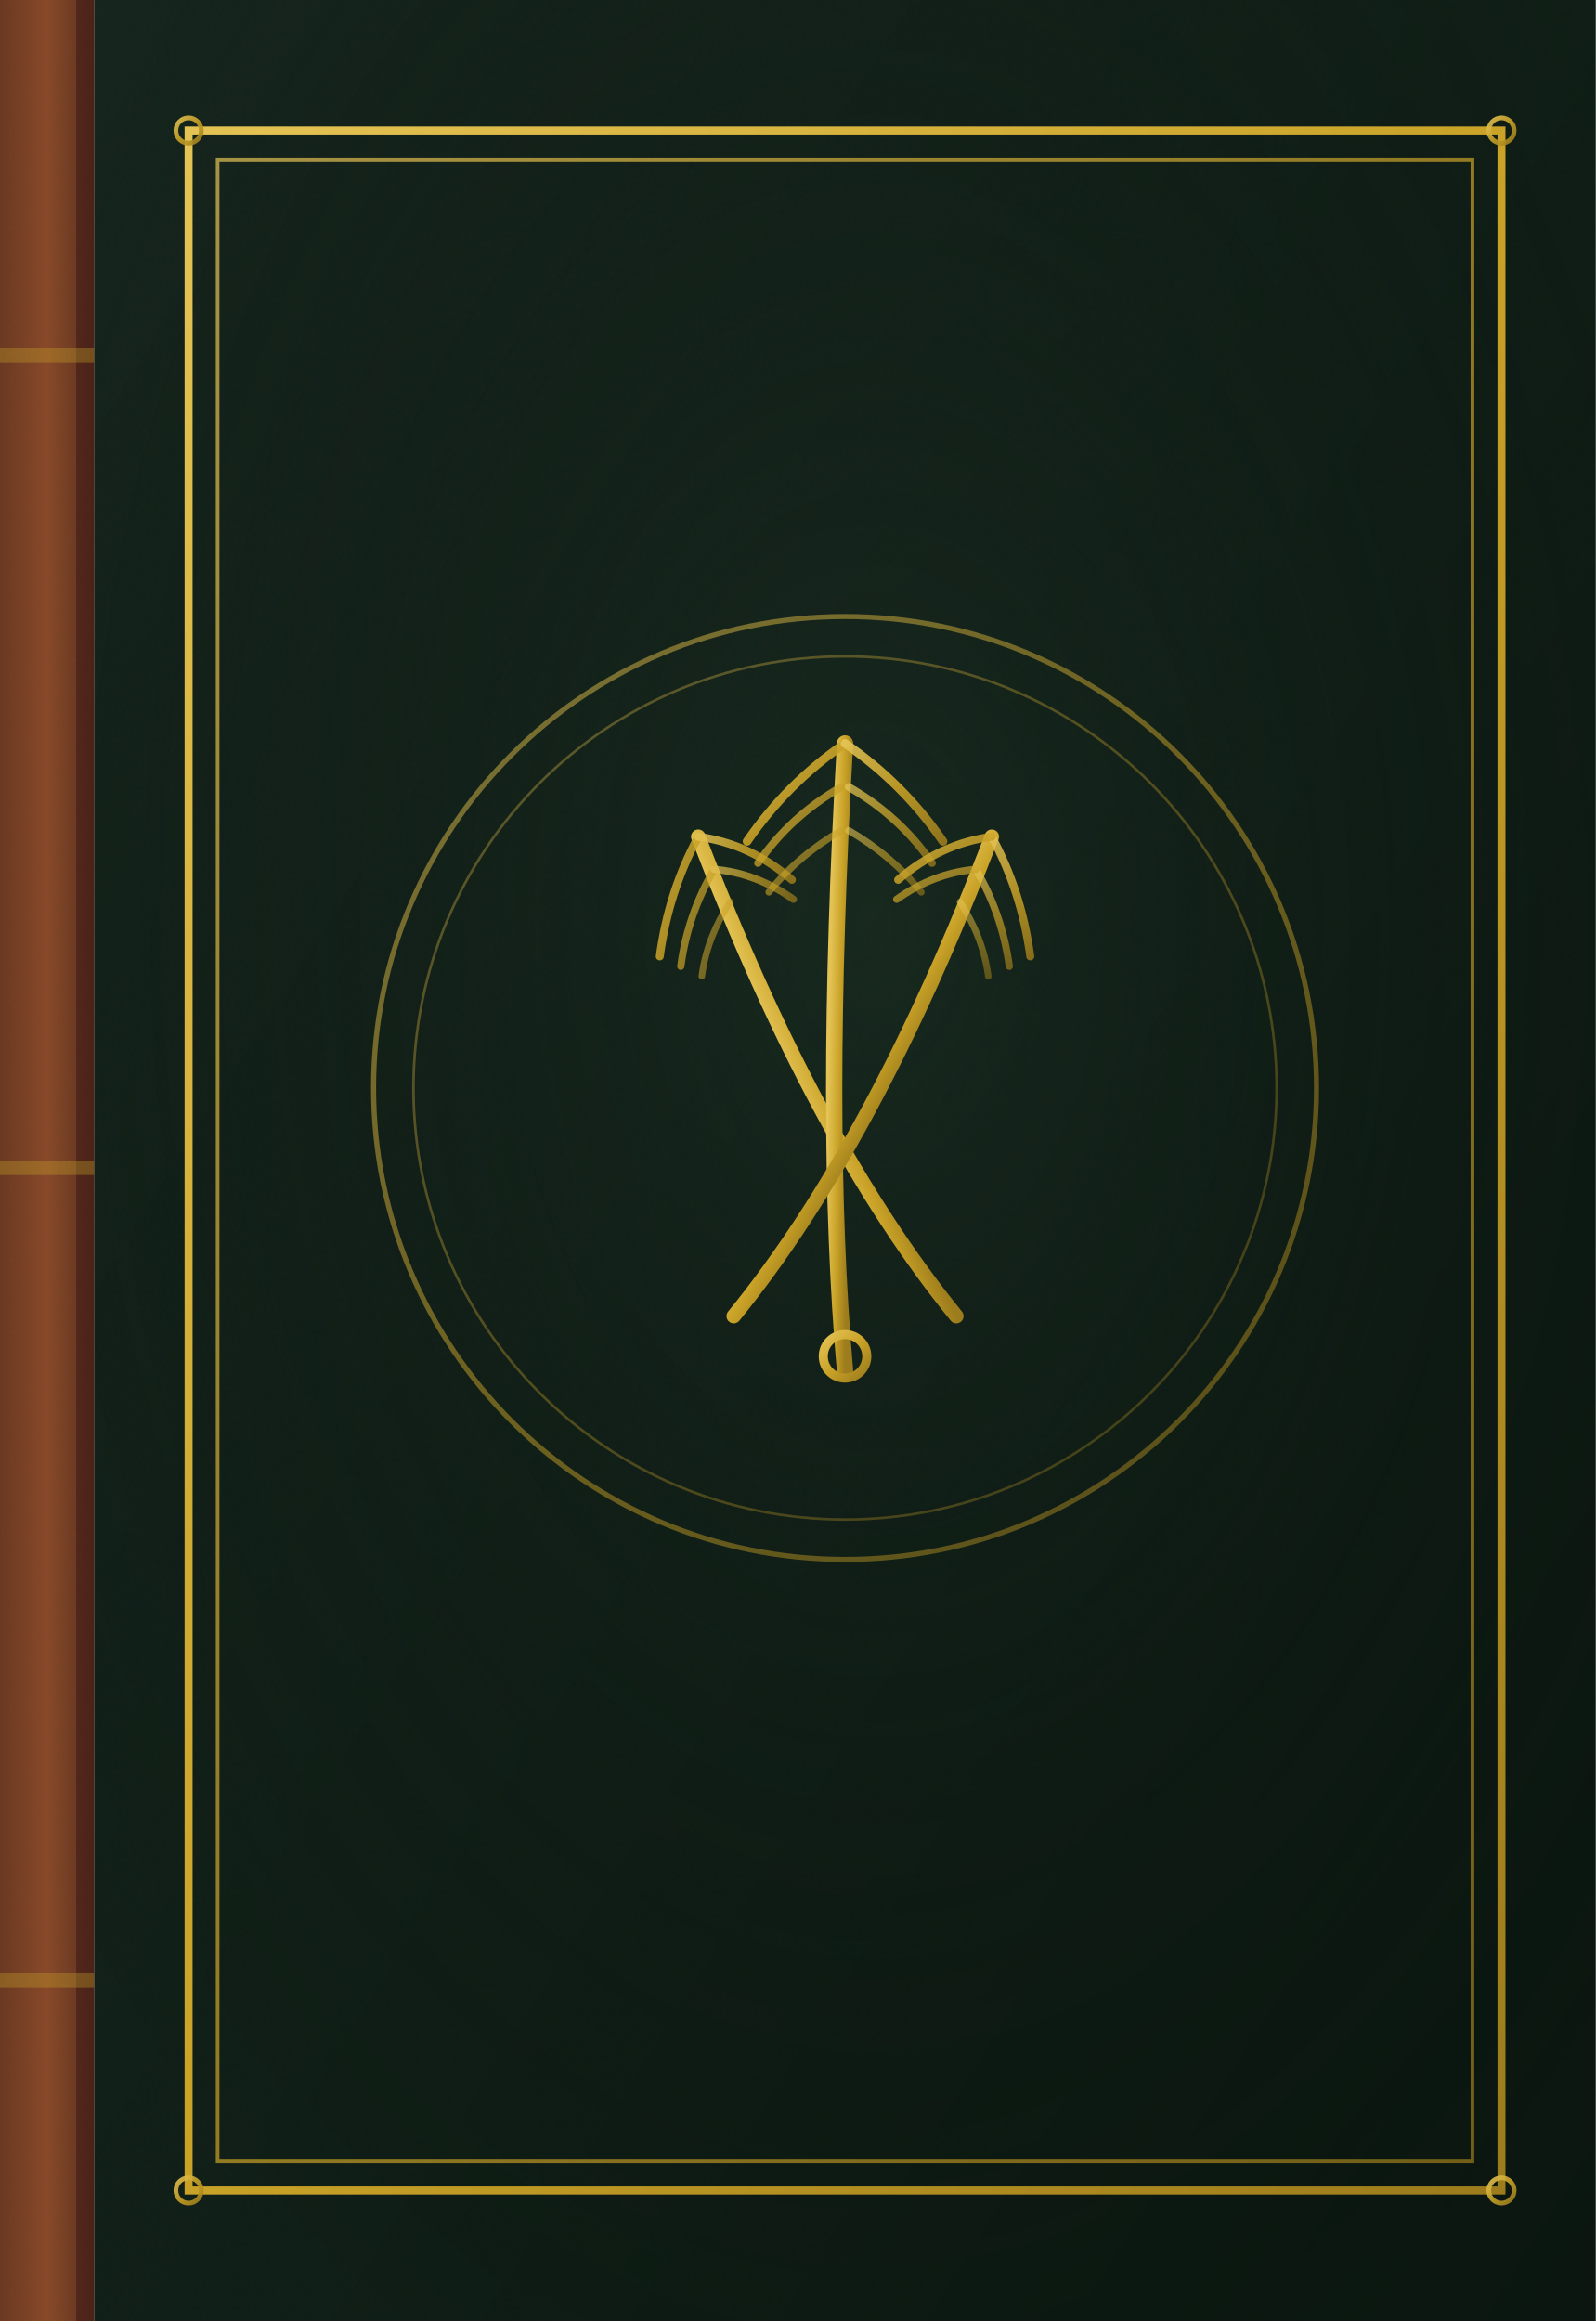
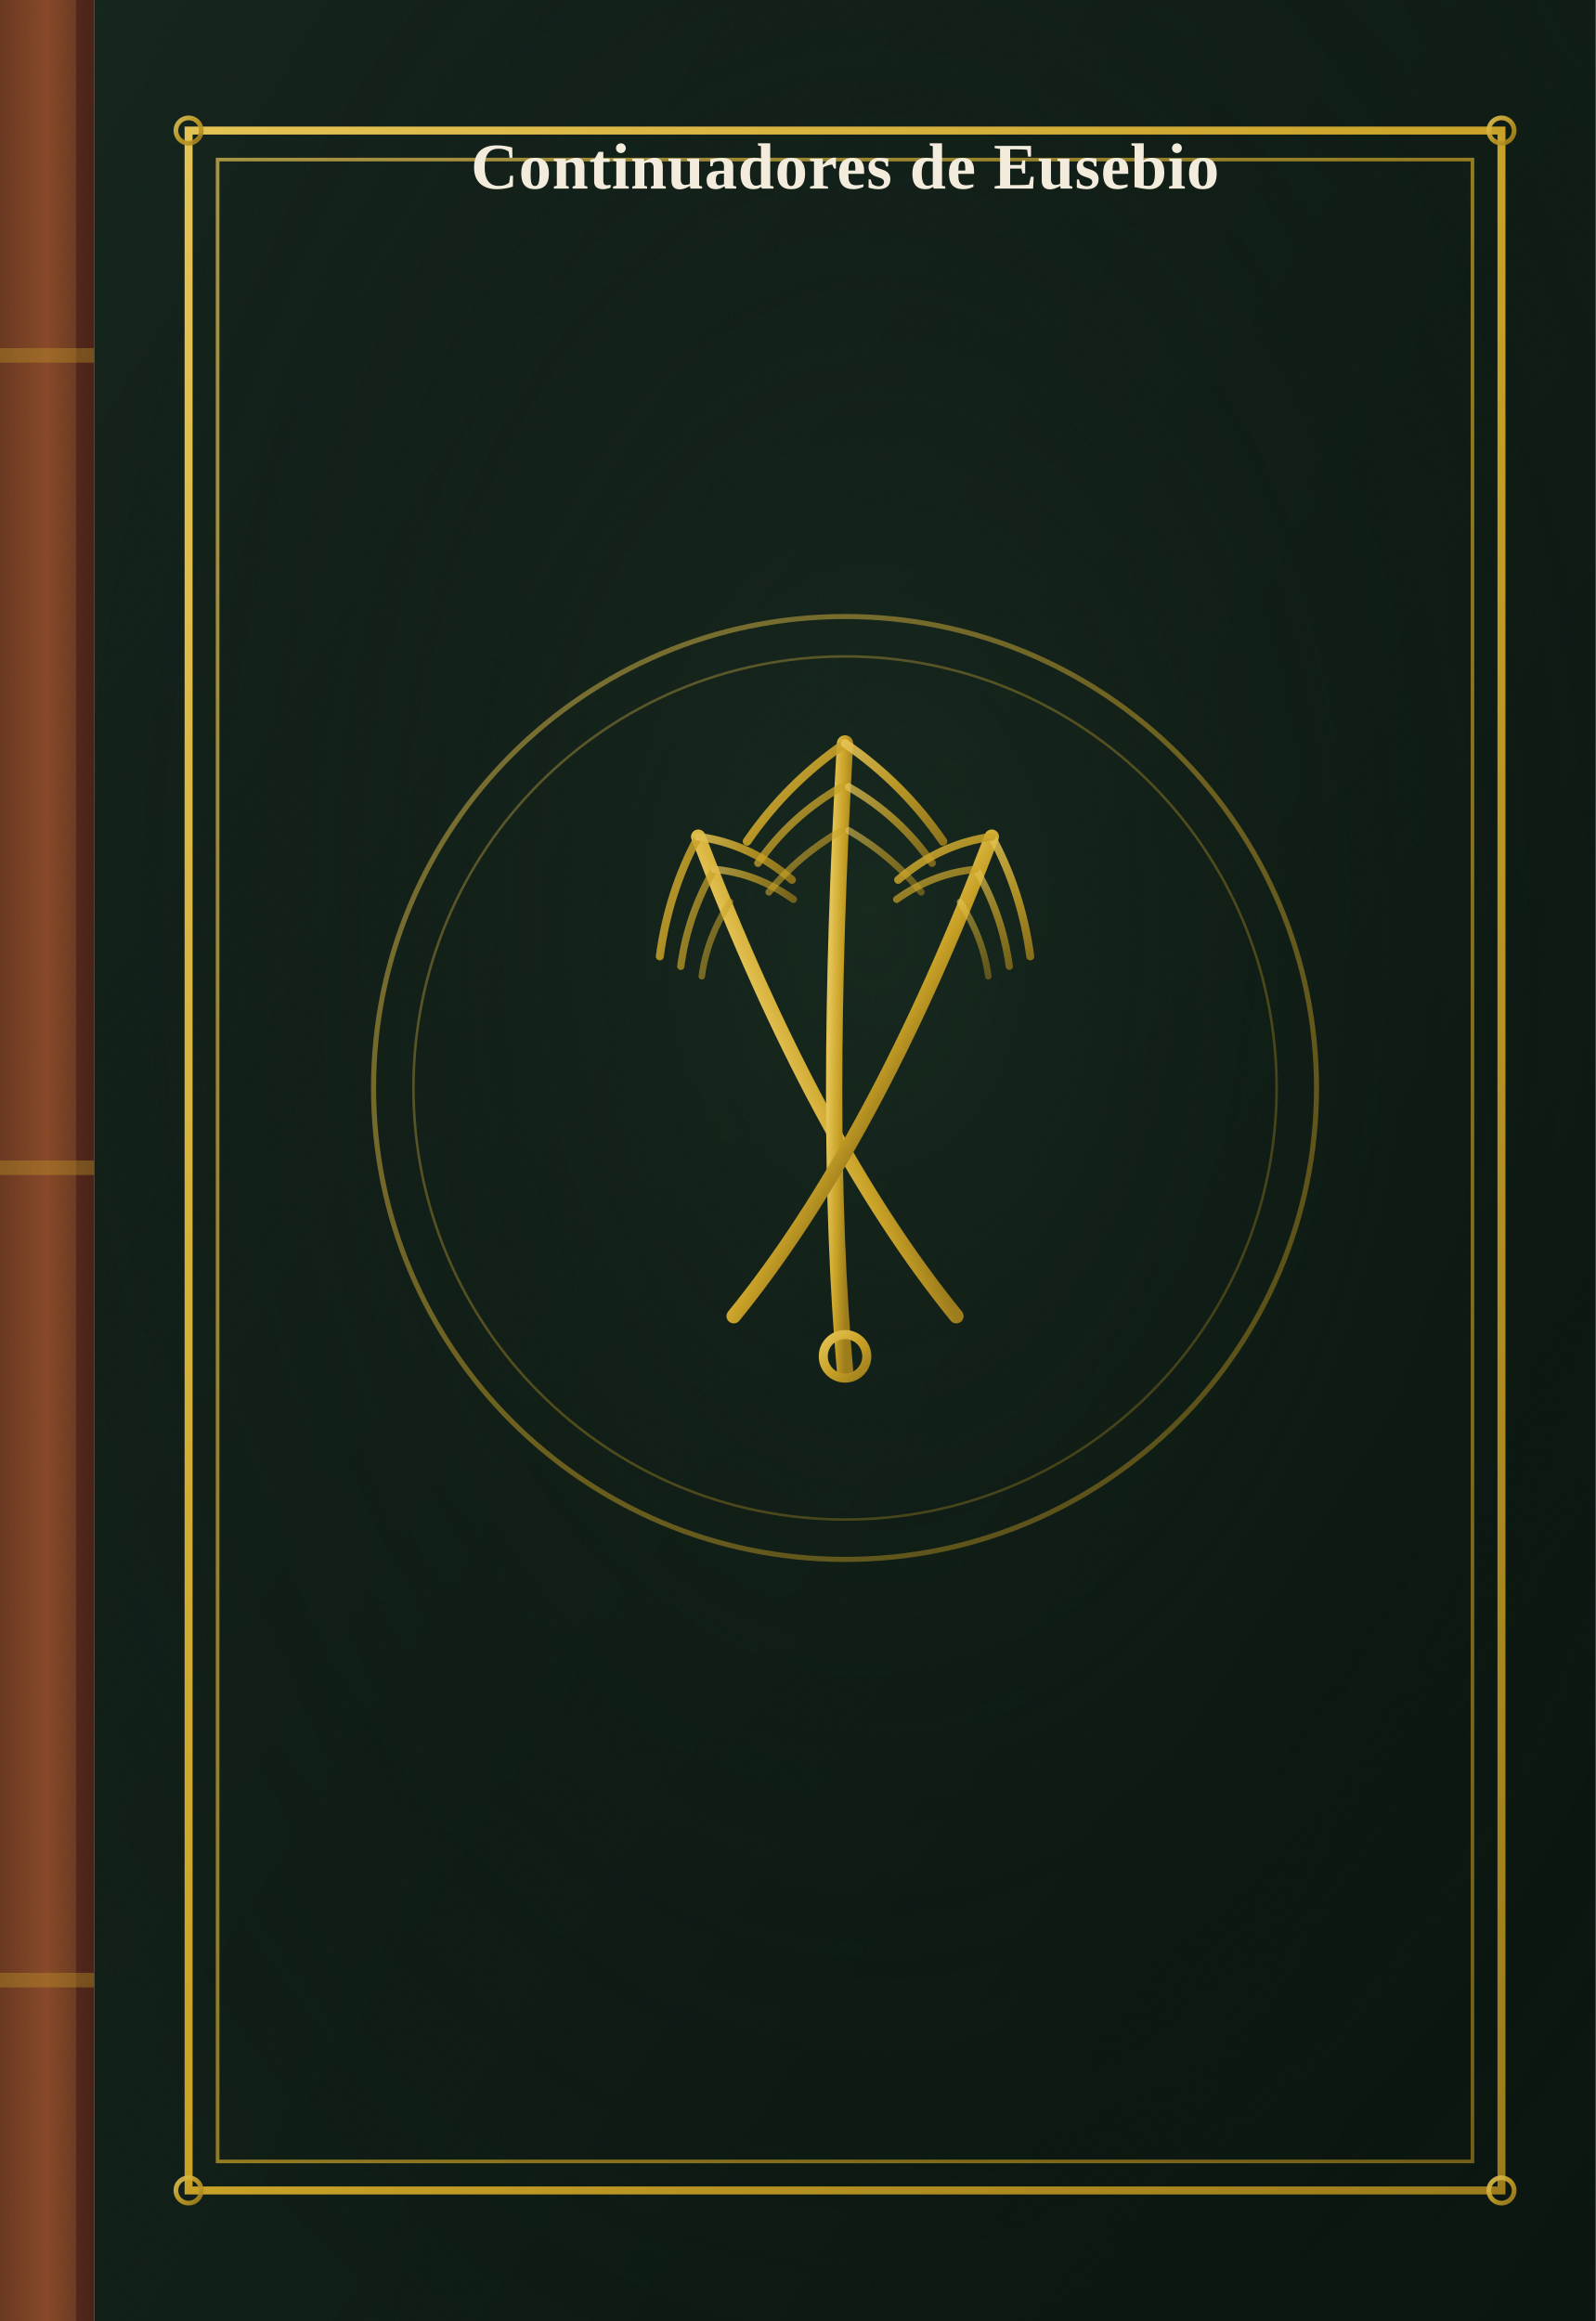
<svg xmlns="http://www.w3.org/2000/svg" width="440" height="640" viewBox="0 0 440 640">
  <defs>
    <linearGradient id="coverGrad" x1="0%" y1="0%" x2="100%" y2="100%">
      <stop offset="0%" stop-color="#17281F" />
      <stop offset="55%" stop-color="#101F17" />
      <stop offset="100%" stop-color="#0A160F" />
    </linearGradient>
    <radialGradient id="vignette" cx="52%" cy="40%" r="70%">
      <stop offset="0%" stop-color="#1E3326" stop-opacity="0.5" />
      <stop offset="100%" stop-color="#000000" stop-opacity="0" />
    </radialGradient>
    <linearGradient id="spineGrad" x1="0%" y1="0%" x2="100%" y2="0%">
      <stop offset="0%" stop-color="#6B3A22" />
      <stop offset="50%" stop-color="#8A4A2A" />
      <stop offset="100%" stop-color="#5C331E" />
    </linearGradient>
    <linearGradient id="goldLine" x1="0%" y1="0%" x2="100%" y2="100%">
      <stop offset="0%" stop-color="#E4C355" />
      <stop offset="50%" stop-color="#C9A227" />
      <stop offset="100%" stop-color="#9C7C1C" />
    </linearGradient>
    <filter id="softGrain">
      <feTurbulence type="fractalNoise" baseFrequency="0.9" numOctaves="2" result="noise" />
      <feColorMatrix in="noise" type="matrix" values="0 0 0 0 0  0 0 0 0 0  0 0 0 0 0  0 0 0 0.03 0" />
    </filter>
  </defs>
  <rect x="0" y="0" width="26" height="640" fill="url(#spineGrad)" />
  <rect x="21" y="0" width="5" height="640" fill="#3A1414" opacity="0.5" />
  <rect x="0" y="96" width="26" height="4" fill="#C9A227" opacity="0.35" />
  <rect x="0" y="320" width="26" height="4" fill="#C9A227" opacity="0.35" />
  <rect x="0" y="544" width="26" height="4" fill="#C9A227" opacity="0.35" />
  <rect x="26" y="0" width="414" height="640" fill="url(#coverGrad)" />
  <rect x="26" y="0" width="414" height="640" fill="url(#vignette)" />
  <rect x="26" y="0" width="414" height="640" filter="url(#softGrain)" />
  <rect x="52" y="36" width="362" height="568" fill="none" stroke="url(#goldLine)" stroke-width="2.2" />
  <rect x="60" y="44" width="346" height="552" fill="none" stroke="url(#goldLine)" stroke-width="1" opacity="0.7" />
  <g stroke="url(#goldLine)" stroke-width="1.3" fill="none" opacity="0.9">
    <circle cx="52" cy="36" r="3.5" />
    <circle cx="414" cy="36" r="3.5" />
    <circle cx="52" cy="604" r="3.5" />
    <circle cx="414" cy="604" r="3.5" />
  </g>
+   <text x="233" y="52" text-anchor="middle" fill="#F3ECDC" font-family="Georgia, 'Times New Roman', serif" font-size="18" font-weight="700" letter-spacing="0.2">
+     <tspan x="233" dy="0">Continuadores de Eusebio</tspan>
+   </text>
+   <line x1="80" y1="68" x2="386" y2="68" stroke="url(#goldLine)" stroke-width="0.8" opacity="0.45" />
  <g transform="translate(233,300)">
    <circle r="130" fill="none" stroke="url(#goldLine)" stroke-width="1.4" opacity="0.5" />
    <circle r="119" fill="none" stroke="url(#goldLine)" stroke-width="0.7" opacity="0.35" />
    <g stroke="url(#goldLine)" fill="none" stroke-linecap="round">
      <g transform="rotate(-26)">
        <path d="M 0 70 Q -14 10 -6 -80" stroke-width="4" />
        <path d="M -6 -80 Q -20 -70 -30 -55" stroke-width="2.2" opacity="0.85" />
        <path d="M -6 -70 Q -18 -62 -26 -50" stroke-width="2" opacity="0.7" />
        <path d="M -6 -60 Q -16 -54 -22 -45" stroke-width="1.8" opacity="0.55" />
        <path d="M -6 -80 Q 6 -72 12 -58" stroke-width="2.2" opacity="0.85" />
        <path d="M -6 -70 Q 4 -64 10 -53" stroke-width="2" opacity="0.7" />
      </g>
      <g>
        <path d="M 0 78 Q -6 10 0 -95" stroke-width="4.5" />
        <path d="M 0 -95 Q -16 -84 -27 -68" stroke-width="2.4" opacity="0.9" />
        <path d="M -1 -83 Q -15 -75 -24 -62" stroke-width="2.1" opacity="0.75" />
        <path d="M -1 -71 Q -13 -64 -21 -54" stroke-width="1.9" opacity="0.6" />
        <path d="M 0 -95 Q 16 -84 27 -68" stroke-width="2.4" opacity="0.9" />
        <path d="M 1 -83 Q 15 -75 24 -62" stroke-width="2.1" opacity="0.75" />
        <path d="M 1 -71 Q 13 -64 21 -54" stroke-width="1.9" opacity="0.6" />
      </g>
      <g transform="rotate(26)">
        <path d="M 0 70 Q 14 10 6 -80" stroke-width="4" />
        <path d="M 6 -80 Q 20 -70 30 -55" stroke-width="2.2" opacity="0.85" />
        <path d="M 6 -70 Q 18 -62 26 -50" stroke-width="2" opacity="0.7" />
        <path d="M 6 -60 Q 16 -54 22 -45" stroke-width="1.8" opacity="0.55" />
        <path d="M 6 -80 Q -6 -72 -12 -58" stroke-width="2.2" opacity="0.85" />
        <path d="M 6 -70 Q -4 -64 -10 -53" stroke-width="2" opacity="0.7" />
      </g>
    </g>
    <circle cy="74" r="6" fill="none" stroke="url(#goldLine)" stroke-width="2.5" />
  </g>
  <line x1="120" y1="500" x2="346" y2="500" stroke="url(#goldLine)" stroke-width="1" opacity="0.4" />
</svg>
